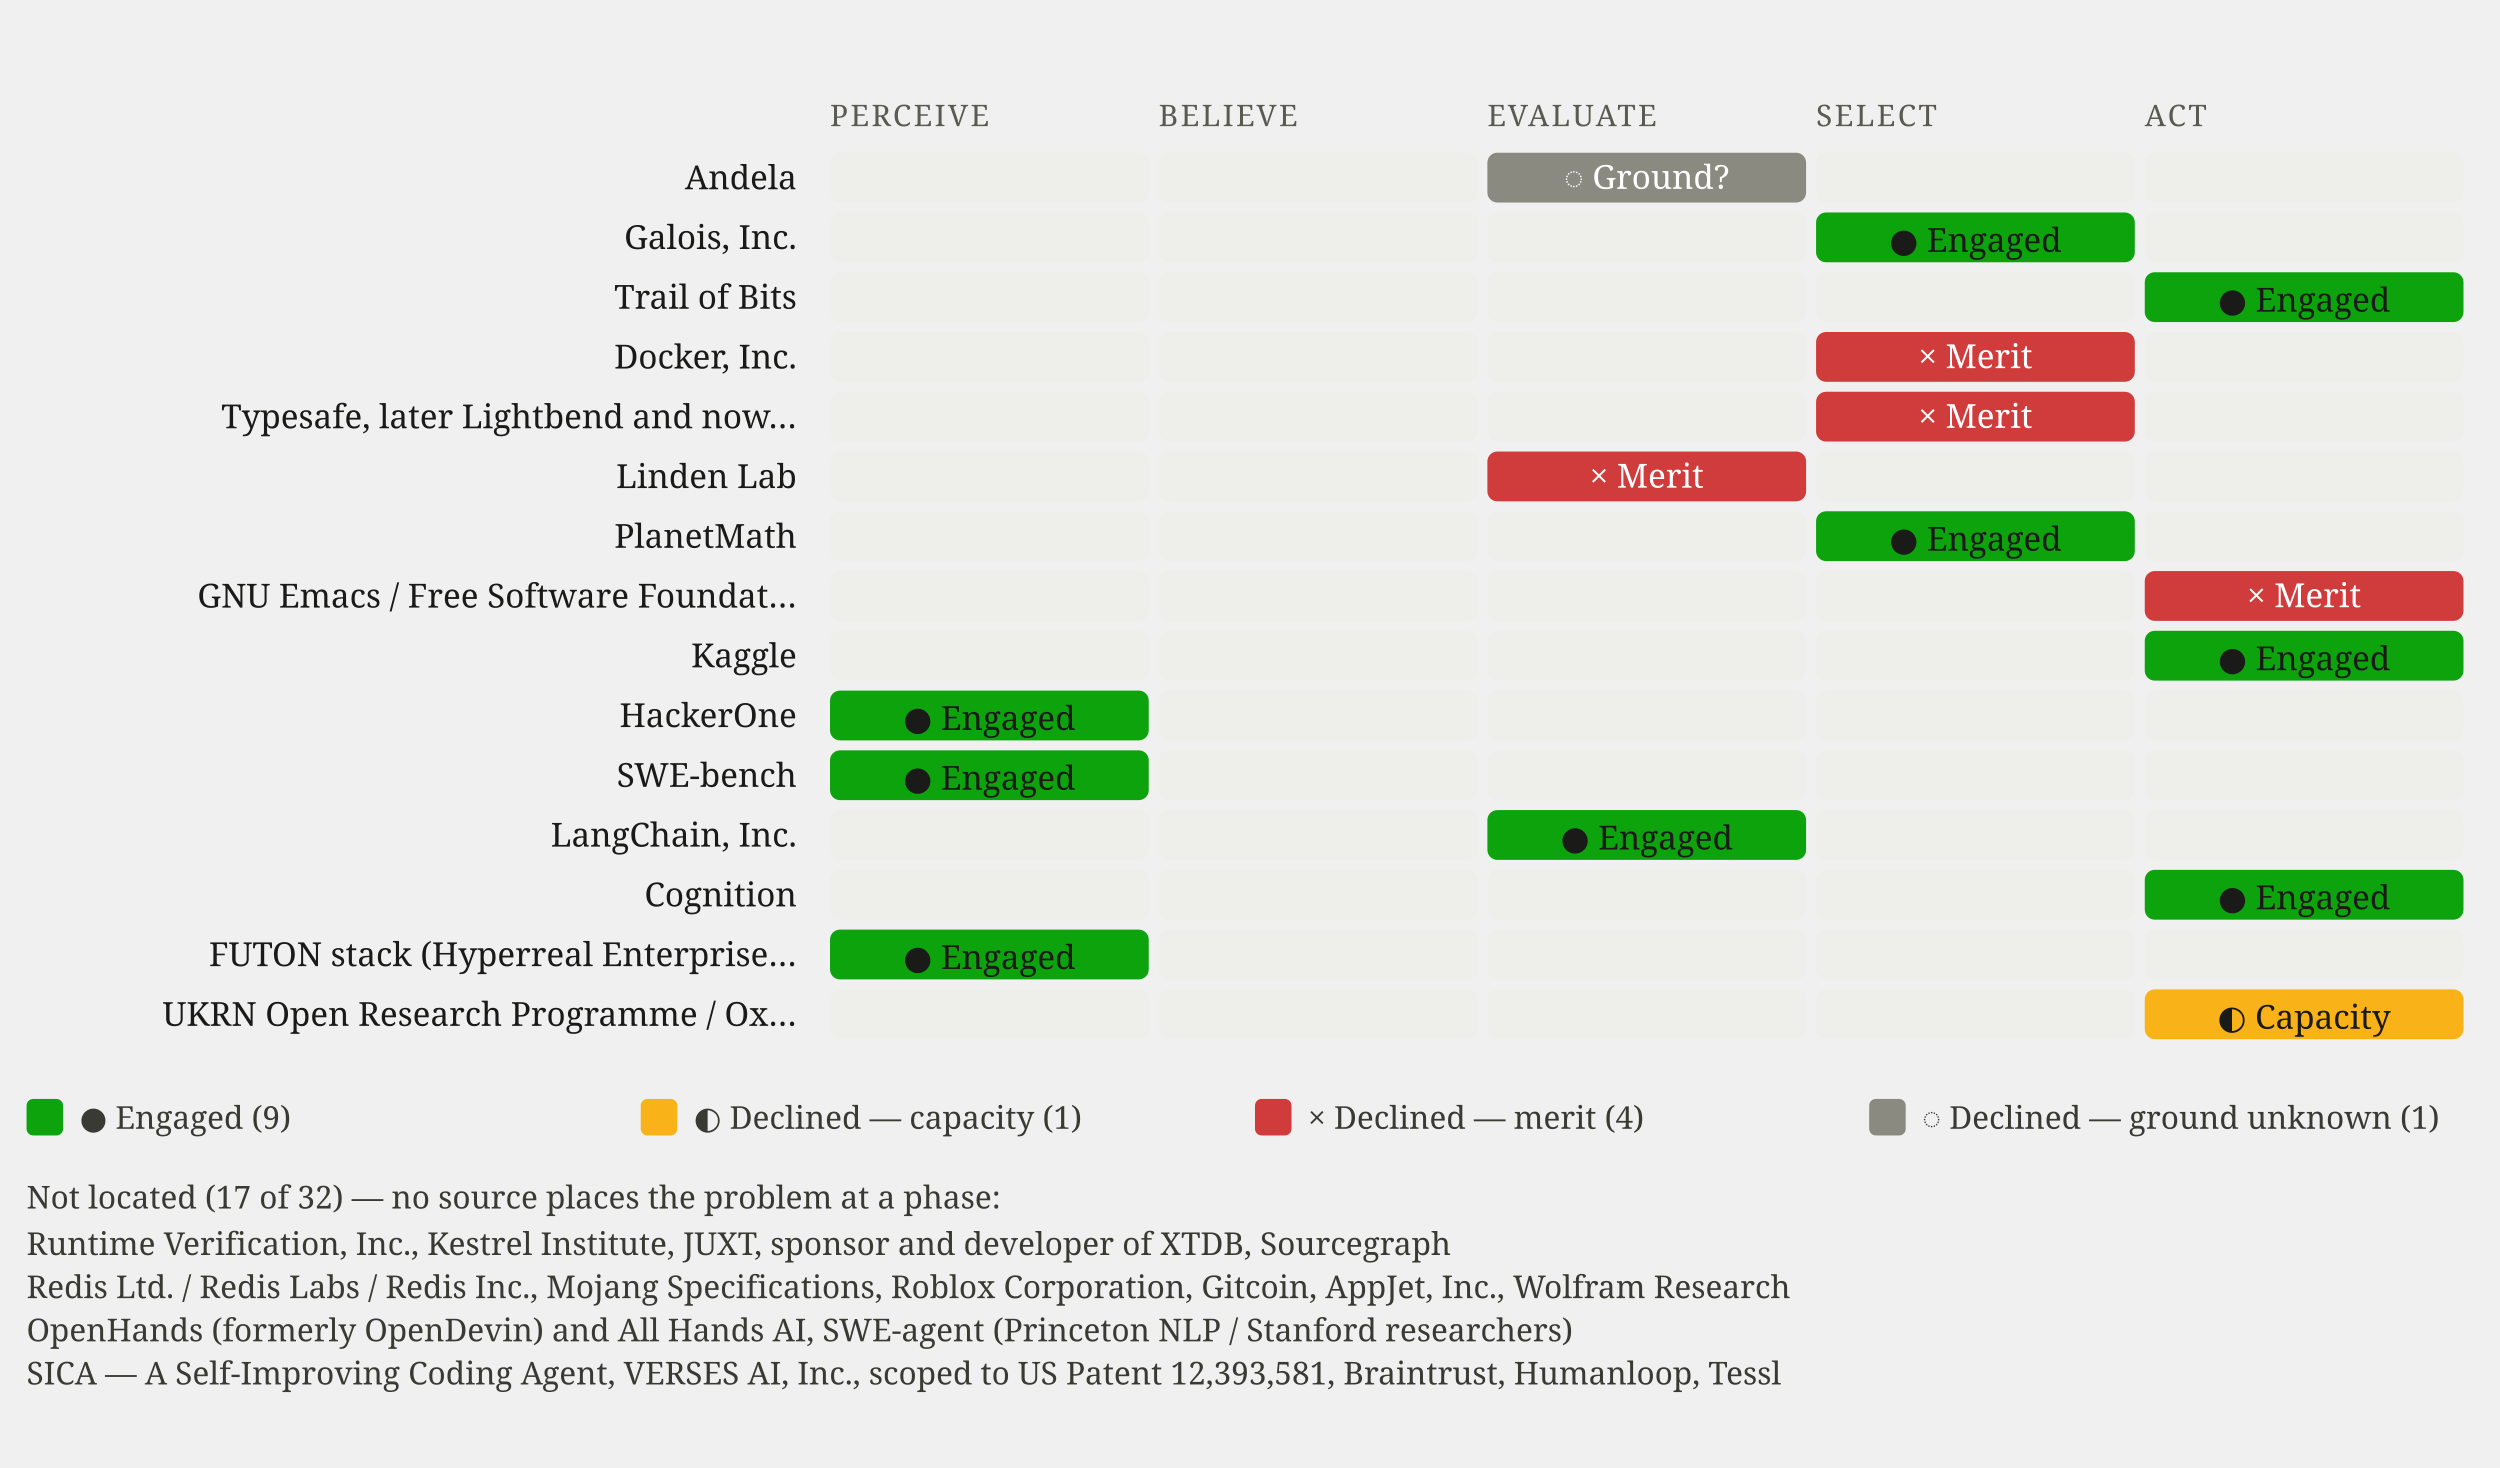
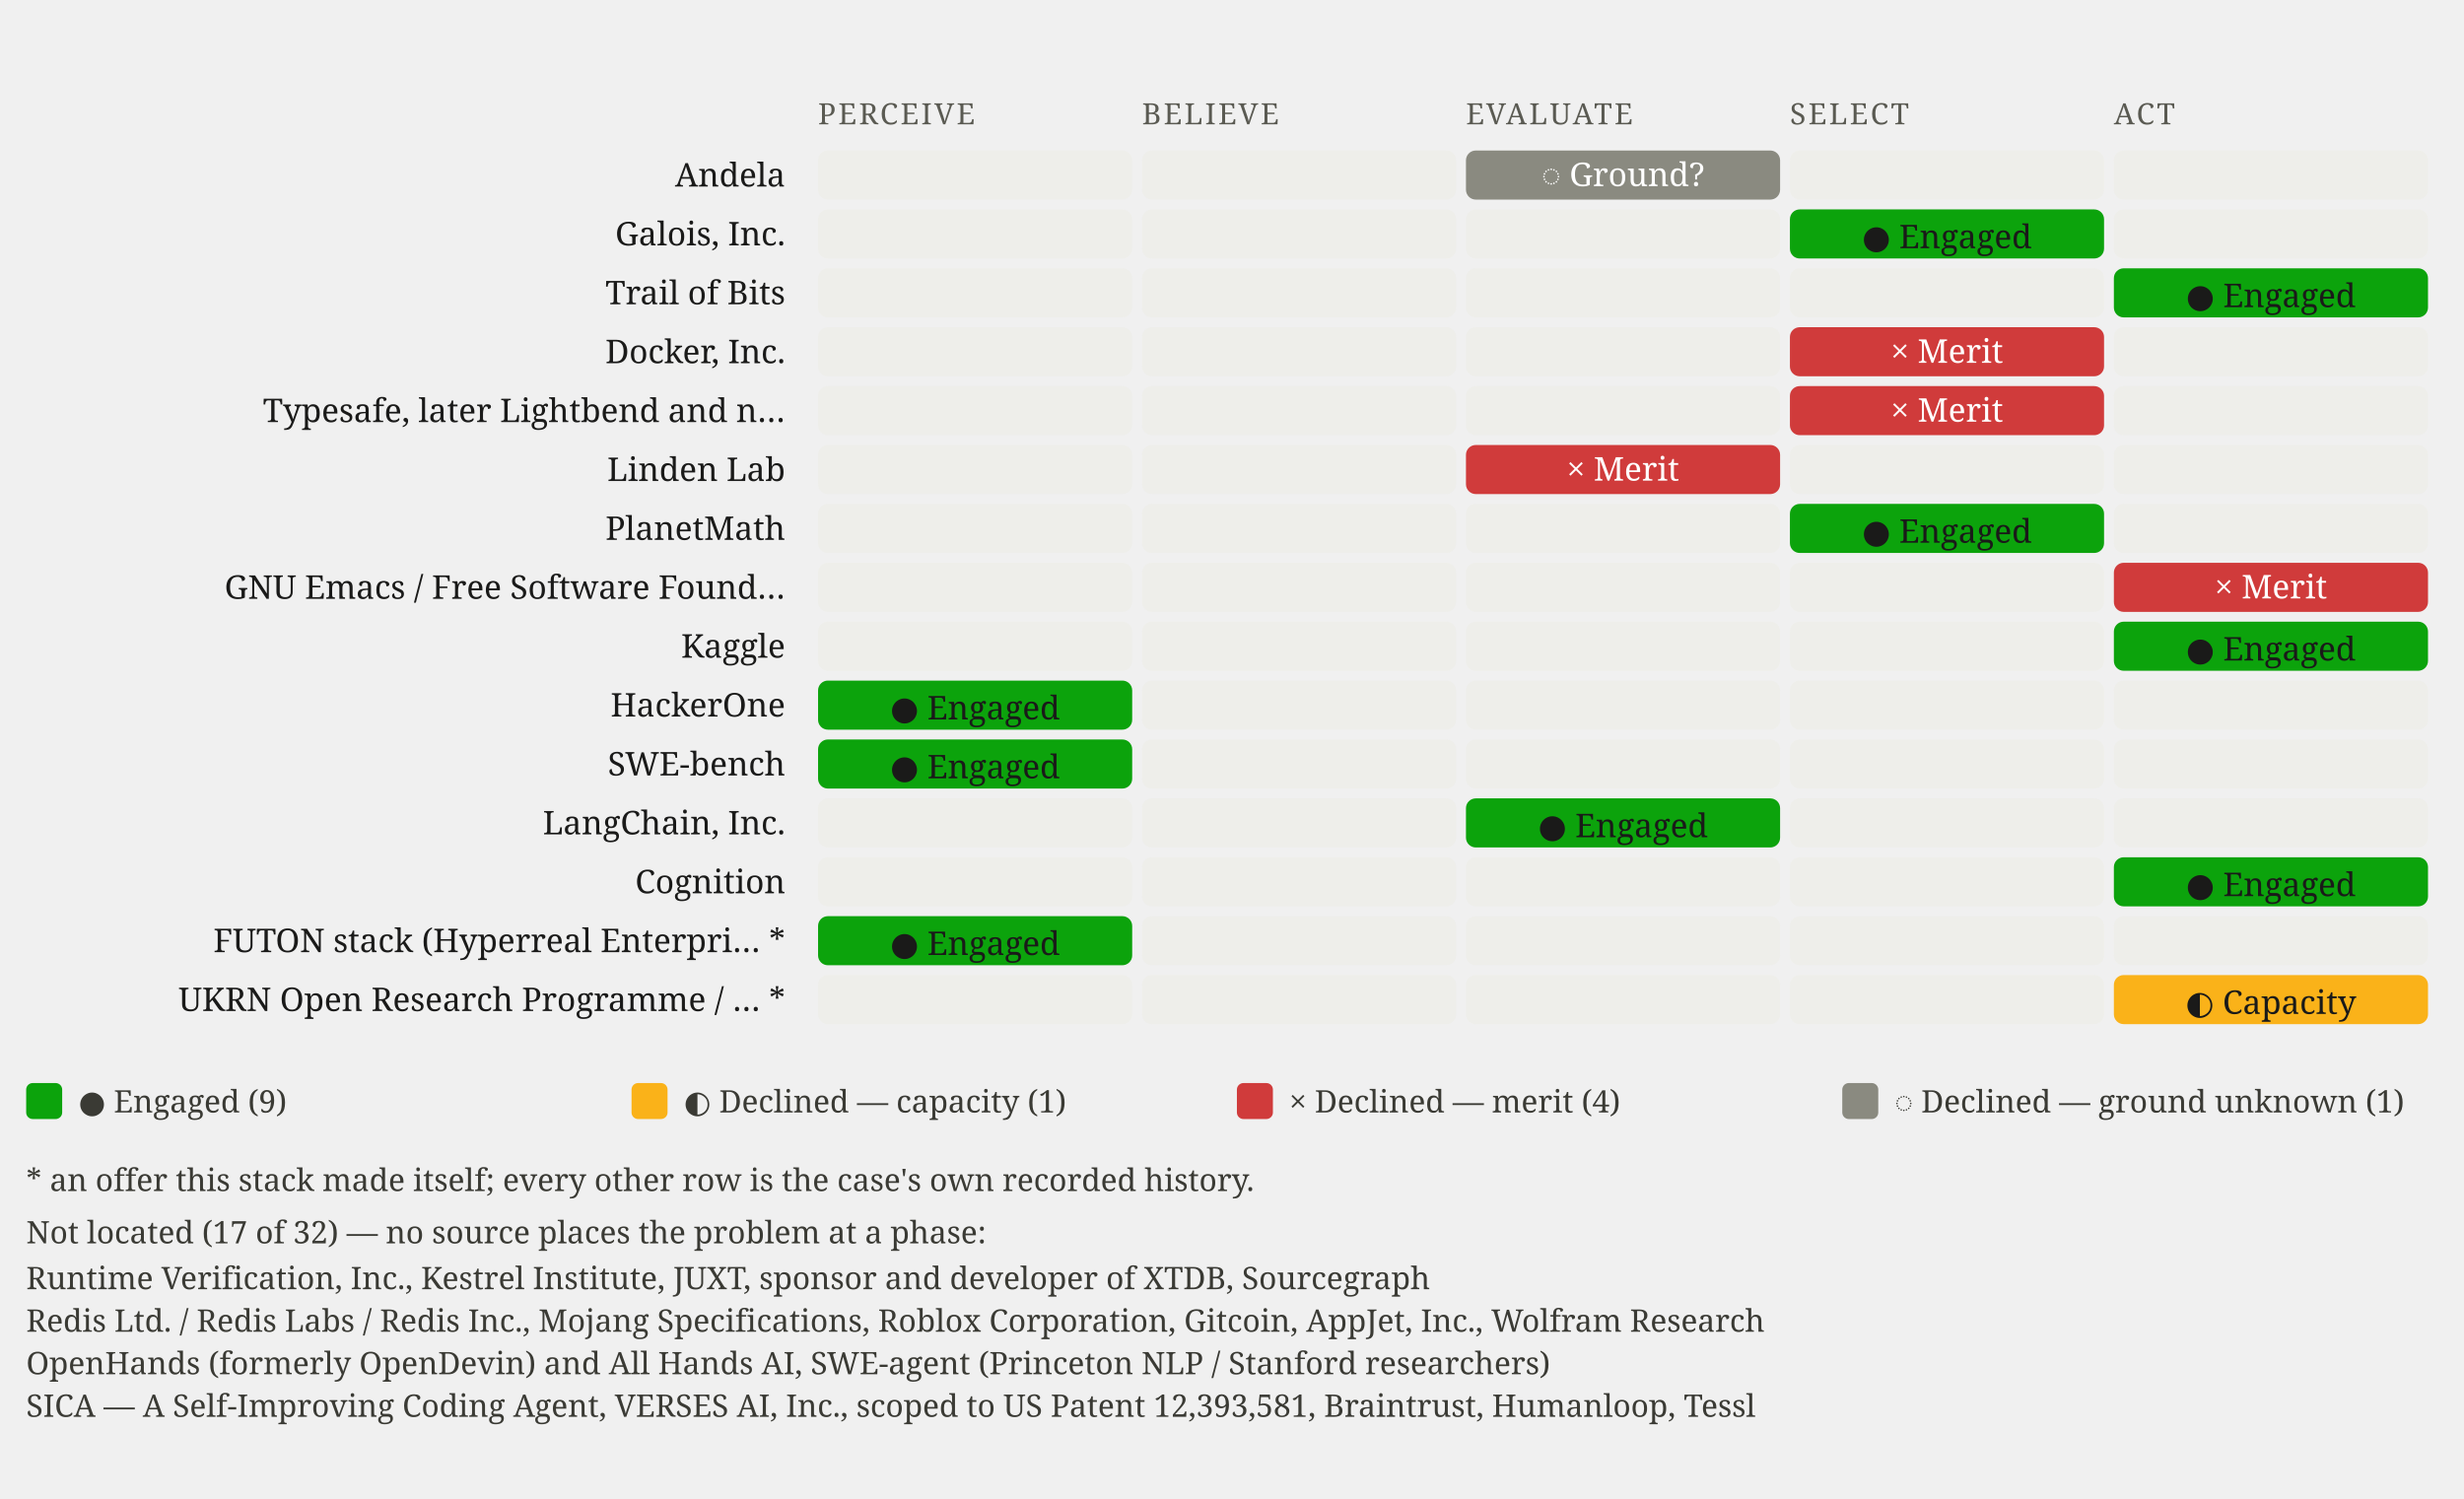
- <svg xmlns="http://www.w3.org/2000/svg" width="753" height="442" viewBox="0 0 753 442" role="img" aria-labelledby="t d">
+ <svg xmlns="http://www.w3.org/2000/svg" width="753" height="458" viewBox="0 0 753 458" role="img" aria-labelledby="t d">
  <style>.o{font:10px Georgia,serif;fill:#1a1a19}.o.u{fill:#9a9a92}.h{font:9px Georgia,serif;fill:#5a5a52;letter-spacing:.08em}.g{font:10px Georgia,serif;text-anchor:middle;dominant-baseline:central}.lg{font:9.5px Georgia,serif;fill:#3a3a34}</style>
  <text class="h" x="250" y="38">PERCEIVE</text>
  <text class="h" x="349" y="38">BELIEVE</text>
  <text class="h" x="448" y="38">EVALUATE</text>
  <text class="h" x="547" y="38">SELECT</text>
  <text class="h" x="646" y="38">ACT</text>
  <text class="o" x="240" y="57" text-anchor="end">Andela</text>
  <rect x="250" y="46" width="96" height="15" rx="3" fill="#eeeeea" />
  <rect x="349" y="46" width="96" height="15" rx="3" fill="#eeeeea" />
  <rect x="448" y="46" width="96" height="15" rx="3" fill="#8a8a80" />
  <text class="g" x="496" y="53" fill="#ffffff">◌ Ground?</text>
  <rect x="547" y="46" width="96" height="15" rx="3" fill="#eeeeea" />
  <rect x="646" y="46" width="96" height="15" rx="3" fill="#eeeeea" />
  <text class="o" x="240" y="75" text-anchor="end">Galois, Inc.</text>
  <rect x="250" y="64" width="96" height="15" rx="3" fill="#eeeeea" />
  <rect x="349" y="64" width="96" height="15" rx="3" fill="#eeeeea" />
  <rect x="448" y="64" width="96" height="15" rx="3" fill="#eeeeea" />
  <rect x="547" y="64" width="96" height="15" rx="3" fill="#0ca30c" />
  <text class="g" x="595" y="71" fill="#1a1a19">● Engaged</text>
  <rect x="646" y="64" width="96" height="15" rx="3" fill="#eeeeea" />
  <text class="o" x="240" y="93" text-anchor="end">Trail of Bits</text>
  <rect x="250" y="82" width="96" height="15" rx="3" fill="#eeeeea" />
  <rect x="349" y="82" width="96" height="15" rx="3" fill="#eeeeea" />
  <rect x="448" y="82" width="96" height="15" rx="3" fill="#eeeeea" />
  <rect x="547" y="82" width="96" height="15" rx="3" fill="#eeeeea" />
  <rect x="646" y="82" width="96" height="15" rx="3" fill="#0ca30c" />
  <text class="g" x="694" y="89" fill="#1a1a19">● Engaged</text>
  <text class="o" x="240" y="111" text-anchor="end">Docker, Inc.</text>
  <rect x="250" y="100" width="96" height="15" rx="3" fill="#eeeeea" />
  <rect x="349" y="100" width="96" height="15" rx="3" fill="#eeeeea" />
  <rect x="448" y="100" width="96" height="15" rx="3" fill="#eeeeea" />
  <rect x="547" y="100" width="96" height="15" rx="3" fill="#d03b3b" />
  <text class="g" x="595" y="107" fill="#ffffff">× Merit</text>
  <rect x="646" y="100" width="96" height="15" rx="3" fill="#eeeeea" />
-   <text class="o" x="240" y="129" text-anchor="end">Typesafe, later Lightbend and now…</text>
+   <text class="o" x="240" y="129" text-anchor="end">Typesafe, later Lightbend and n…</text>
  <rect x="250" y="118" width="96" height="15" rx="3" fill="#eeeeea" />
  <rect x="349" y="118" width="96" height="15" rx="3" fill="#eeeeea" />
  <rect x="448" y="118" width="96" height="15" rx="3" fill="#eeeeea" />
  <rect x="547" y="118" width="96" height="15" rx="3" fill="#d03b3b" />
  <text class="g" x="595" y="125" fill="#ffffff">× Merit</text>
  <rect x="646" y="118" width="96" height="15" rx="3" fill="#eeeeea" />
  <text class="o" x="240" y="147" text-anchor="end">Linden Lab</text>
  <rect x="250" y="136" width="96" height="15" rx="3" fill="#eeeeea" />
  <rect x="349" y="136" width="96" height="15" rx="3" fill="#eeeeea" />
  <rect x="448" y="136" width="96" height="15" rx="3" fill="#d03b3b" />
  <text class="g" x="496" y="143" fill="#ffffff">× Merit</text>
  <rect x="547" y="136" width="96" height="15" rx="3" fill="#eeeeea" />
  <rect x="646" y="136" width="96" height="15" rx="3" fill="#eeeeea" />
  <text class="o" x="240" y="165" text-anchor="end">PlanetMath</text>
  <rect x="250" y="154" width="96" height="15" rx="3" fill="#eeeeea" />
  <rect x="349" y="154" width="96" height="15" rx="3" fill="#eeeeea" />
  <rect x="448" y="154" width="96" height="15" rx="3" fill="#eeeeea" />
  <rect x="547" y="154" width="96" height="15" rx="3" fill="#0ca30c" />
  <text class="g" x="595" y="161" fill="#1a1a19">● Engaged</text>
  <rect x="646" y="154" width="96" height="15" rx="3" fill="#eeeeea" />
-   <text class="o" x="240" y="183" text-anchor="end">GNU Emacs / Free Software Foundat…</text>
+   <text class="o" x="240" y="183" text-anchor="end">GNU Emacs / Free Software Found…</text>
  <rect x="250" y="172" width="96" height="15" rx="3" fill="#eeeeea" />
  <rect x="349" y="172" width="96" height="15" rx="3" fill="#eeeeea" />
  <rect x="448" y="172" width="96" height="15" rx="3" fill="#eeeeea" />
  <rect x="547" y="172" width="96" height="15" rx="3" fill="#eeeeea" />
  <rect x="646" y="172" width="96" height="15" rx="3" fill="#d03b3b" />
  <text class="g" x="694" y="179" fill="#ffffff">× Merit</text>
  <text class="o" x="240" y="201" text-anchor="end">Kaggle</text>
  <rect x="250" y="190" width="96" height="15" rx="3" fill="#eeeeea" />
  <rect x="349" y="190" width="96" height="15" rx="3" fill="#eeeeea" />
  <rect x="448" y="190" width="96" height="15" rx="3" fill="#eeeeea" />
  <rect x="547" y="190" width="96" height="15" rx="3" fill="#eeeeea" />
  <rect x="646" y="190" width="96" height="15" rx="3" fill="#0ca30c" />
  <text class="g" x="694" y="197" fill="#1a1a19">● Engaged</text>
  <text class="o" x="240" y="219" text-anchor="end">HackerOne</text>
  <rect x="250" y="208" width="96" height="15" rx="3" fill="#0ca30c" />
  <text class="g" x="298" y="215" fill="#1a1a19">● Engaged</text>
  <rect x="349" y="208" width="96" height="15" rx="3" fill="#eeeeea" />
  <rect x="448" y="208" width="96" height="15" rx="3" fill="#eeeeea" />
  <rect x="547" y="208" width="96" height="15" rx="3" fill="#eeeeea" />
  <rect x="646" y="208" width="96" height="15" rx="3" fill="#eeeeea" />
  <text class="o" x="240" y="237" text-anchor="end">SWE-bench</text>
  <rect x="250" y="226" width="96" height="15" rx="3" fill="#0ca30c" />
  <text class="g" x="298" y="233" fill="#1a1a19">● Engaged</text>
  <rect x="349" y="226" width="96" height="15" rx="3" fill="#eeeeea" />
  <rect x="448" y="226" width="96" height="15" rx="3" fill="#eeeeea" />
  <rect x="547" y="226" width="96" height="15" rx="3" fill="#eeeeea" />
  <rect x="646" y="226" width="96" height="15" rx="3" fill="#eeeeea" />
  <text class="o" x="240" y="255" text-anchor="end">LangChain, Inc.</text>
  <rect x="250" y="244" width="96" height="15" rx="3" fill="#eeeeea" />
  <rect x="349" y="244" width="96" height="15" rx="3" fill="#eeeeea" />
  <rect x="448" y="244" width="96" height="15" rx="3" fill="#0ca30c" />
  <text class="g" x="496" y="251" fill="#1a1a19">● Engaged</text>
  <rect x="547" y="244" width="96" height="15" rx="3" fill="#eeeeea" />
  <rect x="646" y="244" width="96" height="15" rx="3" fill="#eeeeea" />
  <text class="o" x="240" y="273" text-anchor="end">Cognition</text>
  <rect x="250" y="262" width="96" height="15" rx="3" fill="#eeeeea" />
  <rect x="349" y="262" width="96" height="15" rx="3" fill="#eeeeea" />
  <rect x="448" y="262" width="96" height="15" rx="3" fill="#eeeeea" />
  <rect x="547" y="262" width="96" height="15" rx="3" fill="#eeeeea" />
  <rect x="646" y="262" width="96" height="15" rx="3" fill="#0ca30c" />
  <text class="g" x="694" y="269" fill="#1a1a19">● Engaged</text>
-   <text class="o" x="240" y="291" text-anchor="end">FUTON stack (Hyperreal Enterprise…</text>
+   <text class="o" x="240" y="291" text-anchor="end">FUTON stack (Hyperreal Enterpri… *</text>
  <rect x="250" y="280" width="96" height="15" rx="3" fill="#0ca30c" />
  <text class="g" x="298" y="287" fill="#1a1a19">● Engaged</text>
  <rect x="349" y="280" width="96" height="15" rx="3" fill="#eeeeea" />
  <rect x="448" y="280" width="96" height="15" rx="3" fill="#eeeeea" />
  <rect x="547" y="280" width="96" height="15" rx="3" fill="#eeeeea" />
  <rect x="646" y="280" width="96" height="15" rx="3" fill="#eeeeea" />
-   <text class="o" x="240" y="309" text-anchor="end">UKRN Open Research Programme / Ox…</text>
+   <text class="o" x="240" y="309" text-anchor="end">UKRN Open Research Programme / … *</text>
  <rect x="250" y="298" width="96" height="15" rx="3" fill="#eeeeea" />
  <rect x="349" y="298" width="96" height="15" rx="3" fill="#eeeeea" />
  <rect x="448" y="298" width="96" height="15" rx="3" fill="#eeeeea" />
  <rect x="547" y="298" width="96" height="15" rx="3" fill="#eeeeea" />
  <rect x="646" y="298" width="96" height="15" rx="3" fill="#fab219" />
  <text class="g" x="694" y="305" fill="#1a1a19">◐ Capacity</text>
  <rect x="8" y="331" width="11" height="11" rx="2" fill="#0ca30c" />
  <text class="lg" x="24" y="340">● Engaged (9)</text>
  <rect x="193" y="331" width="11" height="11" rx="2" fill="#fab219" />
  <text class="lg" x="209" y="340">◐ Declined — capacity (1)</text>
  <rect x="378" y="331" width="11" height="11" rx="2" fill="#d03b3b" />
  <text class="lg" x="394" y="340">× Declined — merit (4)</text>
  <rect x="563" y="331" width="11" height="11" rx="2" fill="#8a8a80" />
  <text class="lg" x="579" y="340">◌ Declined — ground unknown (1)</text>
-   <text class="lg" x="8" y="364" fill="#5a5a52">Not located (17 of 32) — no source places the problem at a phase:</text>
-   <text class="lg" x="8" y="378" fill="#8a8a80">Runtime Verification, Inc., Kestrel Institute, JUXT, sponsor and developer of XTDB, Sourcegraph</text>
-   <text class="lg" x="8" y="391" fill="#8a8a80">Redis Ltd. / Redis Labs / Redis Inc., Mojang Specifications, Roblox Corporation, Gitcoin, AppJet, Inc., Wolfram Research</text>
-   <text class="lg" x="8" y="404" fill="#8a8a80">OpenHands (formerly OpenDevin) and All Hands AI, SWE-agent (Princeton NLP / Stanford researchers)</text>
-   <text class="lg" x="8" y="417" fill="#8a8a80">SICA — A Self-Improving Coding Agent, VERSES AI, Inc., scoped to US Patent 12,393,581, Braintrust, Humanloop, Tessl</text>
+   <text class="lg" x="8" y="364" fill="#5a5a52">* an offer this stack made itself; every other row is the case's own recorded history.</text>
+   <text class="lg" x="8" y="380" fill="#5a5a52">Not located (17 of 32) — no source places the problem at a phase:</text>
+   <text class="lg" x="8" y="394" fill="#8a8a80">Runtime Verification, Inc., Kestrel Institute, JUXT, sponsor and developer of XTDB, Sourcegraph</text>
+   <text class="lg" x="8" y="407" fill="#8a8a80">Redis Ltd. / Redis Labs / Redis Inc., Mojang Specifications, Roblox Corporation, Gitcoin, AppJet, Inc., Wolfram Research</text>
+   <text class="lg" x="8" y="420" fill="#8a8a80">OpenHands (formerly OpenDevin) and All Hands AI, SWE-agent (Princeton NLP / Stanford researchers)</text>
+   <text class="lg" x="8" y="433" fill="#8a8a80">SICA — A Self-Improving Coding Agent, VERSES AI, Inc., scoped to US Patent 12,393,581, Braintrust, Humanloop, Tessl</text>
</svg>
